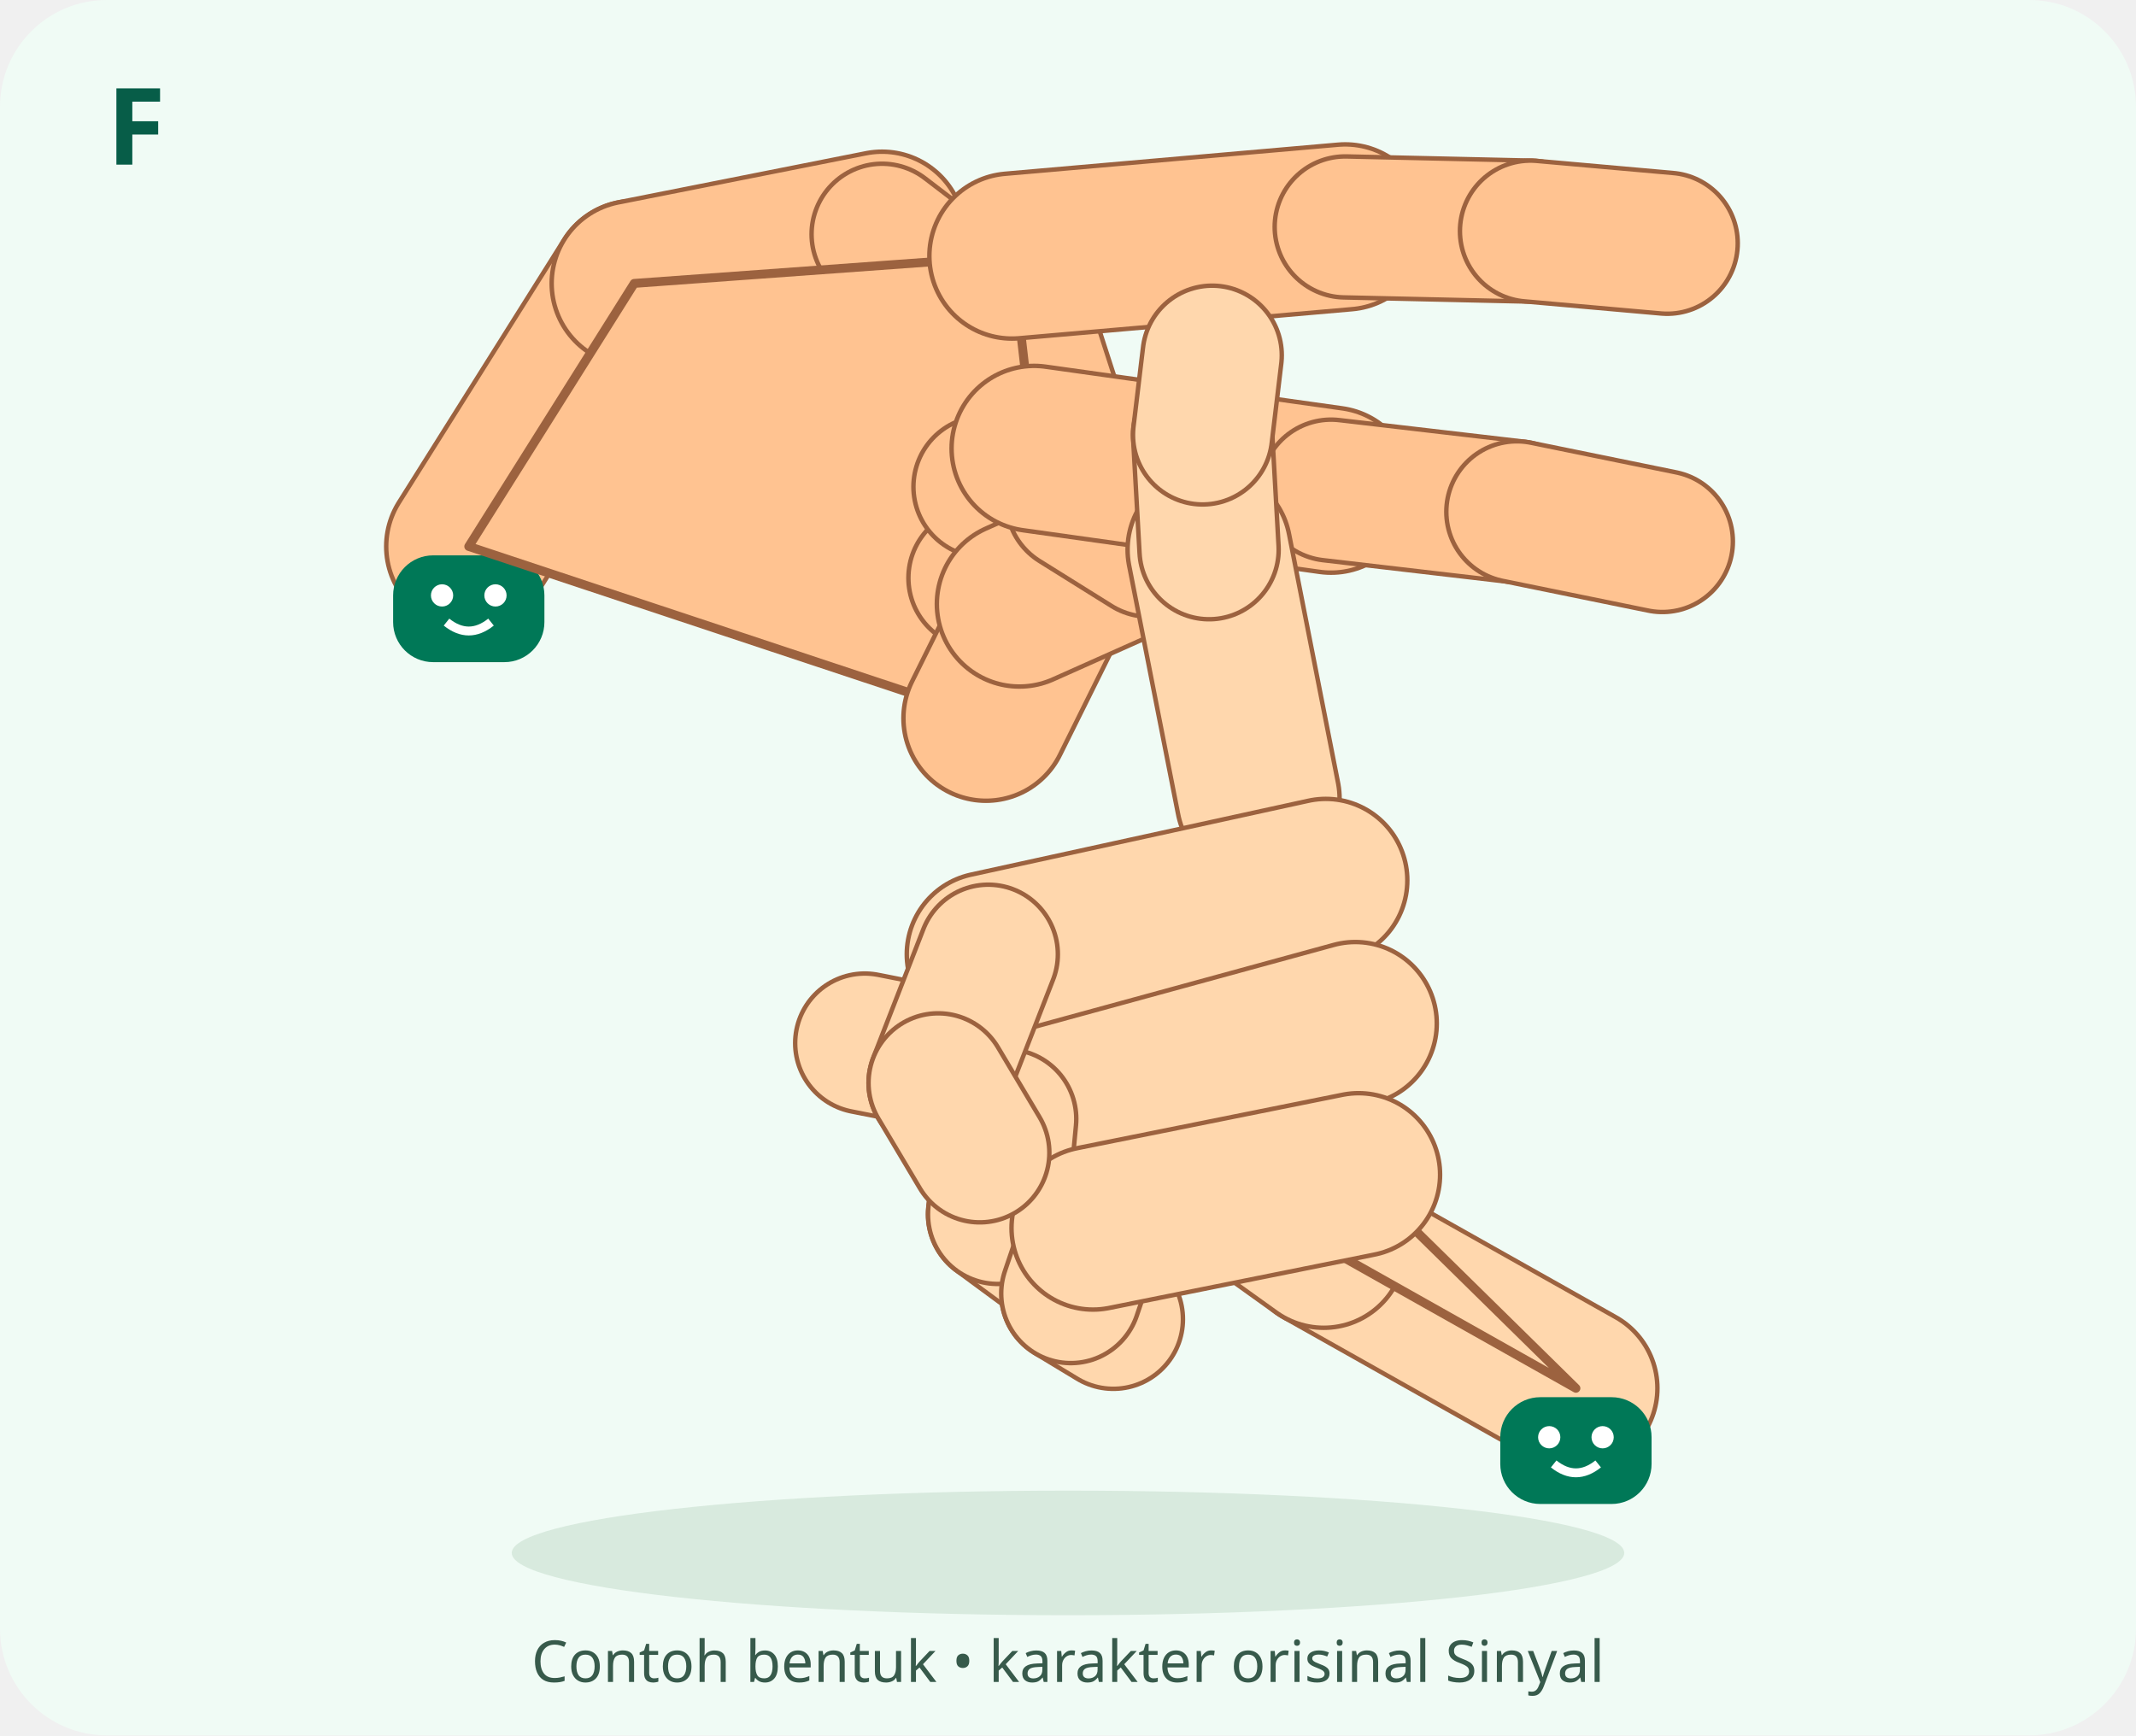
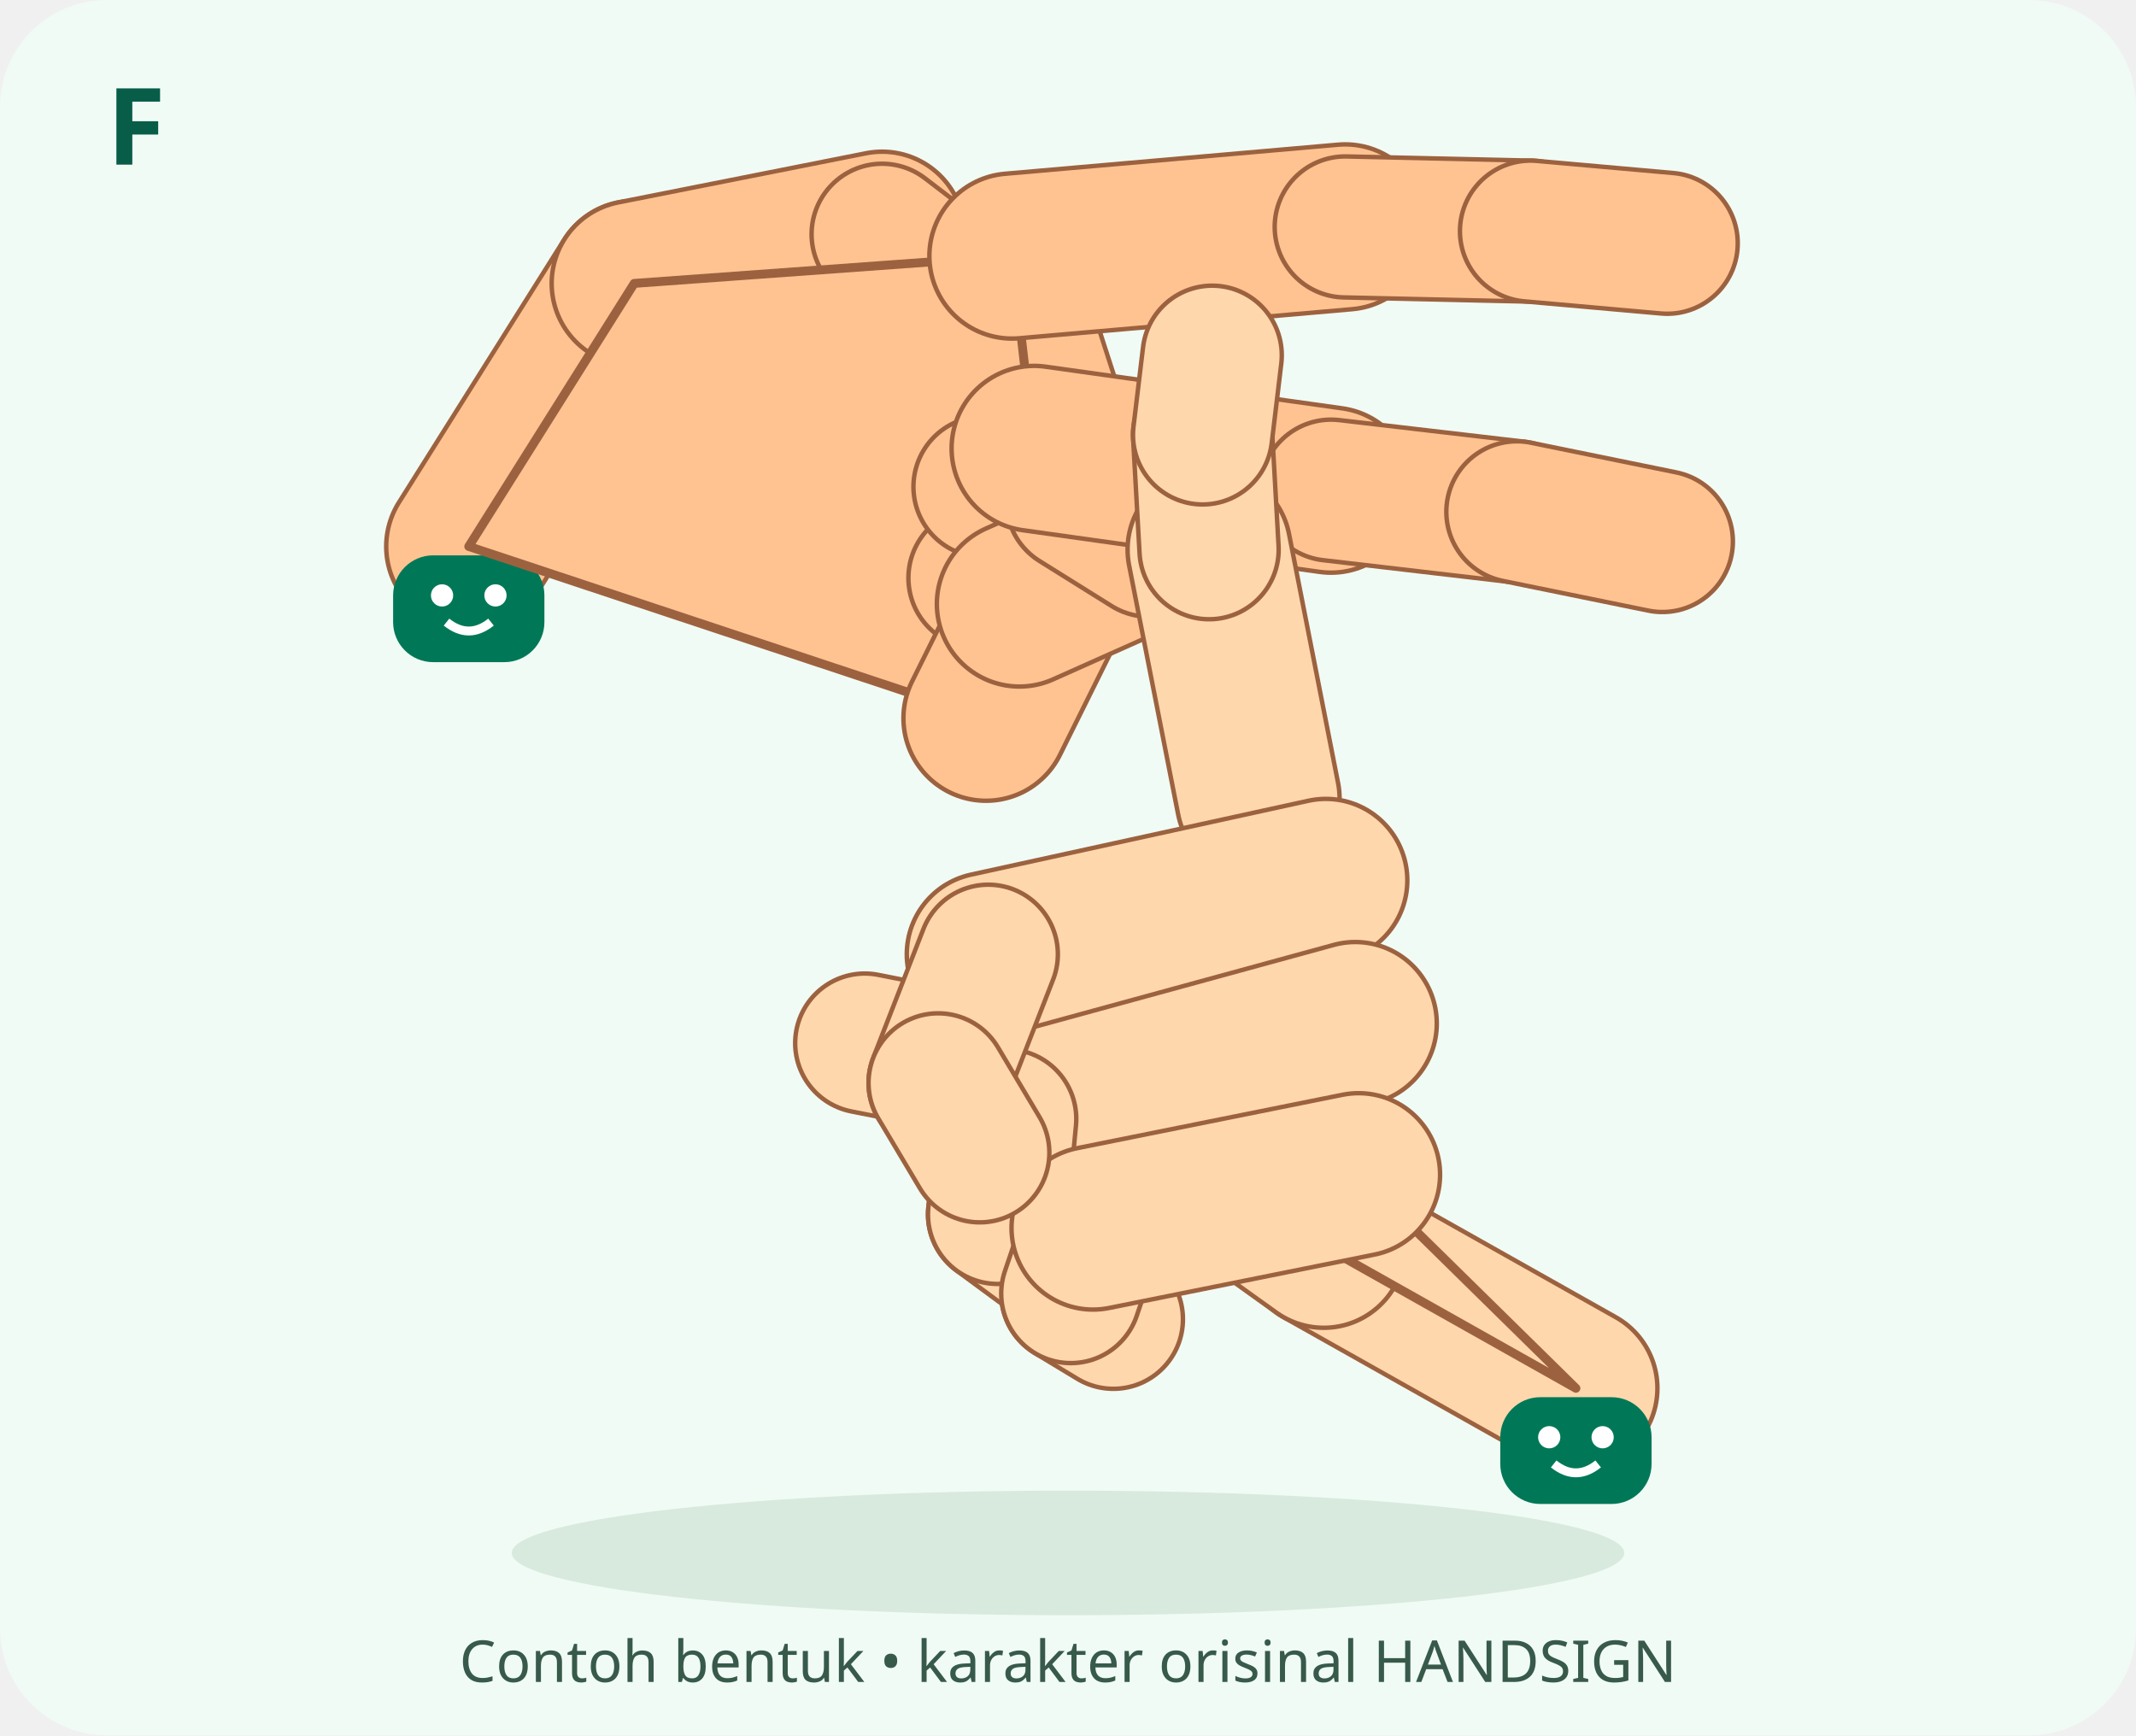
<svg xmlns="http://www.w3.org/2000/svg" viewBox="0 0 480 390" role="img" aria-labelledby="title">
  <rect width="480" height="390" rx="24" fill="#f0fbf5" />
  <ellipse cx="240" cy="349" rx="125" ry="14" fill="#d8eade" />
  <path d="M354.14 312.00L297.47 280.09" stroke="#9c623f" stroke-width="37.625" stroke-linecap="round" />
  <path d="M354.14 312.00L297.47 280.09" stroke="#ffd7ad" stroke-width="35.625" stroke-linecap="round" />
  <path d="M105.34 122.81L142.52 63.69" stroke="#9c623f" stroke-width="38.104" stroke-linecap="round" />
  <path d="M105.34 122.81L142.52 63.69" stroke="#ffc391" stroke-width="36.104" stroke-linecap="round" />
  <path d="M142.52 63.69L198.22 52.64" stroke="#9c623f" stroke-width="38.104" stroke-linecap="round" />
  <path d="M142.52 63.69L198.22 52.64" stroke="#ffc391" stroke-width="36.104" stroke-linecap="round" />
  <path d="M297.47 280.09L257.48 251.44" stroke="#9c623f" stroke-width="37.625" stroke-linecap="round" />
  <path d="M297.47 280.09L257.48 251.44" stroke="#ffd7ad" stroke-width="35.625" stroke-linecap="round" />
  <path d="M198.22 52.64L231.70 78.25" stroke="#9c623f" stroke-width="32.688" stroke-linecap="round" />
  <path d="M198.22 52.64L231.70 78.25" stroke="#ffc391" stroke-width="30.688" stroke-linecap="round" />
  <path d="M231.70 78.25L240.69 106.03" stroke="#9c623f" stroke-width="32.688" stroke-linecap="round" />
  <path d="M231.70 78.25L240.69 106.03" stroke="#ffc391" stroke-width="30.688" stroke-linecap="round" />
  <rect x="88.34" y="124.81" width="34" height="24" rx="9" fill="#007857" />
  <circle cx="99.34" cy="133.81" r="2.5" fill="white" />
  <circle cx="111.34" cy="133.81" r="2.5" fill="white" />
  <path d="M100.34 139.81q5 4 10 0" fill="none" stroke="white" stroke-width="2" />
  <rect x="337.14" y="314.00" width="34" height="24" rx="9" fill="#007857" />
  <circle cx="348.14" cy="323.00" r="2.5" fill="white" />
  <circle cx="360.14" cy="323.00" r="2.5" fill="white" />
  <path d="M349.14 329.00q5 4 10 0" fill="none" stroke="white" stroke-width="2" />
  <path d="M219.98 129.89L204.31 130.21" stroke="#9c623f" stroke-width="32.688" stroke-linecap="round" />
  <path d="M219.98 129.89L204.31 130.21" stroke="#ffc391" stroke-width="30.688" stroke-linecap="round" />
  <polygon points="105.34,122.81 142.52,63.69 227.40,57.54 232.39,100.78 229.08,135.74 221.57,161.41" fill="#ffc391" stroke="#9c623f" stroke-width="2" stroke-linejoin="round" />
  <path d="M233.63 137.11L219.98 129.89" stroke="#9c623f" stroke-width="32.688" stroke-linecap="round" />
  <path d="M233.63 137.11L219.98 129.89" stroke="#ffc391" stroke-width="30.688" stroke-linecap="round" />
  <path d="M221.57 161.41L233.63 137.11" stroke="#9c623f" stroke-width="38.104" stroke-linecap="round" />
  <path d="M221.57 161.41L233.63 137.11" stroke="#ffc391" stroke-width="36.104" stroke-linecap="round" />
  <path d="M241.97 112.63L221.11 109.40" stroke="#9c623f" stroke-width="32.688" stroke-linecap="round" />
  <path d="M241.97 112.63L221.11 109.40" stroke="#ffc391" stroke-width="30.688" stroke-linecap="round" />
  <path d="M229.08 135.74L258.18 122.75" stroke="#9c623f" stroke-width="38.104" stroke-linecap="round" />
  <path d="M229.08 135.74L258.18 122.75" stroke="#ffc391" stroke-width="36.104" stroke-linecap="round" />
  <path d="M258.18 122.75L241.97 112.63" stroke="#9c623f" stroke-width="32.688" stroke-linecap="round" />
  <path d="M258.18 122.75L241.97 112.63" stroke="#ffc391" stroke-width="30.688" stroke-linecap="round" />
  <path d="M232.39 100.78L299.11 110.15" stroke="#9c623f" stroke-width="38.104" stroke-linecap="round" />
  <path d="M232.39 100.78L299.11 110.15" stroke="#ffc391" stroke-width="36.104" stroke-linecap="round" />
  <path d="M257.48 251.44L218.01 239.12" stroke="#9c623f" stroke-width="32.281" stroke-linecap="round" />
  <path d="M257.48 251.44L218.01 239.12" stroke="#ffd7ad" stroke-width="30.281" stroke-linecap="round" />
  <path d="M227.40 57.54L302.29 51.00" stroke="#9c623f" stroke-width="38.104" stroke-linecap="round" />
  <path d="M227.40 57.54L302.29 51.00" stroke="#ffc391" stroke-width="36.104" stroke-linecap="round" />
  <path d="M299.11 110.15L340.86 115.02" stroke="#9c623f" stroke-width="32.688" stroke-linecap="round" />
  <path d="M299.11 110.15L340.86 115.02" stroke="#ffc391" stroke-width="30.688" stroke-linecap="round" />
  <path d="M340.86 115.02L373.57 121.70" stroke="#9c623f" stroke-width="32.688" stroke-linecap="round" />
  <path d="M340.86 115.02L373.57 121.70" stroke="#ffc391" stroke-width="30.688" stroke-linecap="round" />
  <polygon points="354.14,312.00 297.47,280.09 282.72,179.49 297.94,197.85 304.56,230.02 305.30,263.99" fill="#ffd7ad" stroke="#9c623f" stroke-width="2" stroke-linejoin="round" />
  <path d="M282.72 179.49L271.70 123.53" stroke="#9c623f" stroke-width="37.625" stroke-linecap="round" />
  <path d="M282.72 179.49L271.70 123.53" stroke="#ffd7ad" stroke-width="35.625" stroke-linecap="round" />
  <path d="M302.29 51.00L343.92 51.94" stroke="#9c623f" stroke-width="32.688" stroke-linecap="round" />
  <path d="M302.29 51.00L343.92 51.94" stroke="#ffc391" stroke-width="30.688" stroke-linecap="round" />
  <path d="M343.92 51.94L374.66 54.67" stroke="#9c623f" stroke-width="32.688" stroke-linecap="round" />
  <path d="M343.92 51.94L374.66 54.67" stroke="#ffc391" stroke-width="30.688" stroke-linecap="round" />
  <path d="M297.94 197.85L222.08 214.46" stroke="#9c623f" stroke-width="37.625" stroke-linecap="round" />
  <path d="M297.94 197.85L222.08 214.46" stroke="#ffd7ad" stroke-width="35.625" stroke-linecap="round" />
  <path d="M218.01 239.12L194.33 234.43" stroke="#9c623f" stroke-width="32.281" stroke-linecap="round" />
  <path d="M218.01 239.12L194.33 234.43" stroke="#ffd7ad" stroke-width="30.281" stroke-linecap="round" />
  <path d="M240.63 290.70L250.19 296.48" stroke="#9c623f" stroke-width="32.281" stroke-linecap="round" />
  <path d="M240.63 290.70L250.19 296.48" stroke="#ffd7ad" stroke-width="30.281" stroke-linecap="round" />
  <path d="M224.18 272.91L236.89 282.27" stroke="#9c623f" stroke-width="32.281" stroke-linecap="round" />
  <path d="M224.18 272.91L236.89 282.27" stroke="#ffd7ad" stroke-width="30.281" stroke-linecap="round" />
  <path d="M304.56 230.02L226.22 251.46" stroke="#9c623f" stroke-width="37.625" stroke-linecap="round" />
  <path d="M304.56 230.02L226.22 251.46" stroke="#ffd7ad" stroke-width="35.625" stroke-linecap="round" />
  <path d="M271.70 123.53L270.25 97.73" stroke="#9c623f" stroke-width="32.281" stroke-linecap="round" />
  <path d="M271.70 123.53L270.25 97.73" stroke="#ffd7ad" stroke-width="30.281" stroke-linecap="round" />
  <path d="M226.22 251.46L224.18 272.91" stroke="#9c623f" stroke-width="32.281" stroke-linecap="round" />
  <path d="M226.22 251.46L224.18 272.91" stroke="#ffd7ad" stroke-width="30.281" stroke-linecap="round" />
  <path d="M245.62 276.00L240.63 290.70" stroke="#9c623f" stroke-width="32.281" stroke-linecap="round" />
  <path d="M245.62 276.00L240.63 290.70" stroke="#ffd7ad" stroke-width="30.281" stroke-linecap="round" />
  <path d="M305.30 263.99L245.62 276.00" stroke="#9c623f" stroke-width="37.625" stroke-linecap="round" />
  <path d="M305.30 263.99L245.62 276.00" stroke="#ffd7ad" stroke-width="35.625" stroke-linecap="round" />
  <path d="M222.08 214.46L210.82 243.37" stroke="#9c623f" stroke-width="32.281" stroke-linecap="round" />
  <path d="M222.08 214.46L210.82 243.37" stroke="#ffd7ad" stroke-width="30.281" stroke-linecap="round" />
  <path d="M210.82 243.37L220.17 259.07" stroke="#9c623f" stroke-width="32.281" stroke-linecap="round" />
  <path d="M210.82 243.37L220.17 259.07" stroke="#ffd7ad" stroke-width="30.281" stroke-linecap="round" />
  <path d="M270.25 97.73L272.40 79.84" stroke="#9c623f" stroke-width="32.281" stroke-linecap="round" />
  <path d="M270.25 97.73L272.40 79.84" stroke="#ffd7ad" stroke-width="30.281" stroke-linecap="round" />
  <text x="24" y="37" font-family="sans-serif" font-size="24" font-weight="bold" fill="#075d48">F</text>
-   <text x="240" y="378" text-anchor="middle" font-family="sans-serif" font-size="13" fill="#375a4b">Contoh bentuk • karakter orisinal Sinyal</text>
+   <text x="240" y="378" text-anchor="middle" font-family="sans-serif" font-size="13" fill="#375a4b">Contoh bentuk • karakter orisinal HANDSIGN</text>
</svg>
